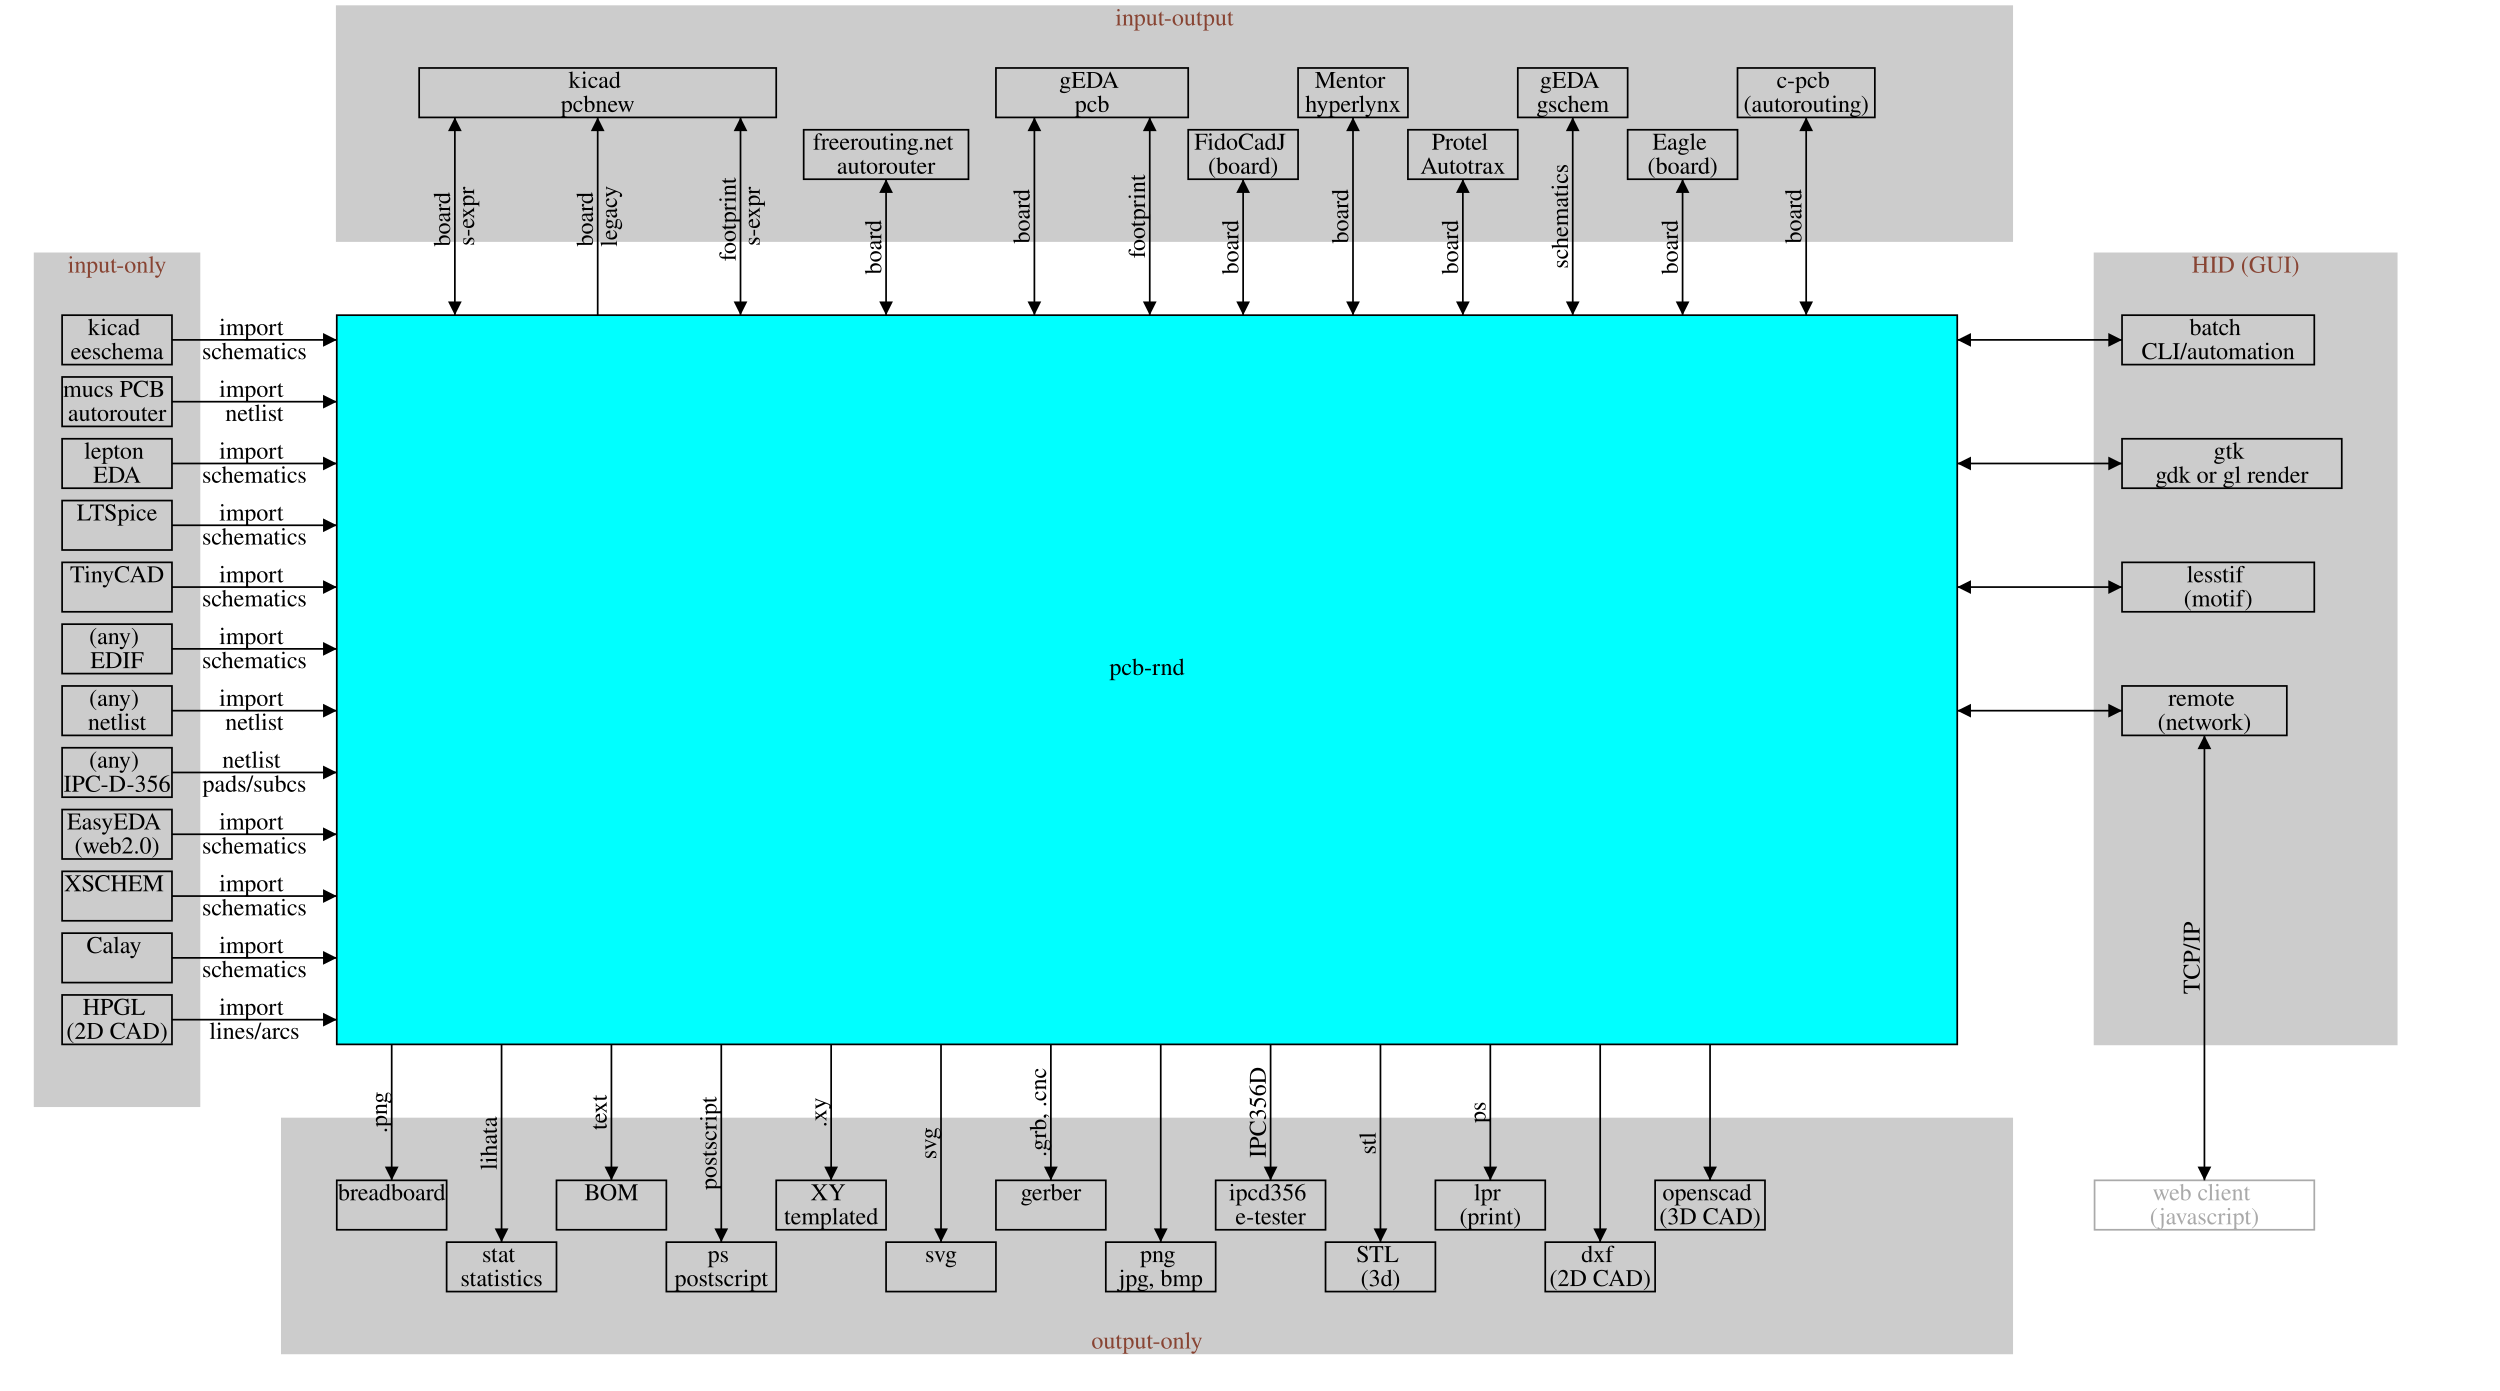
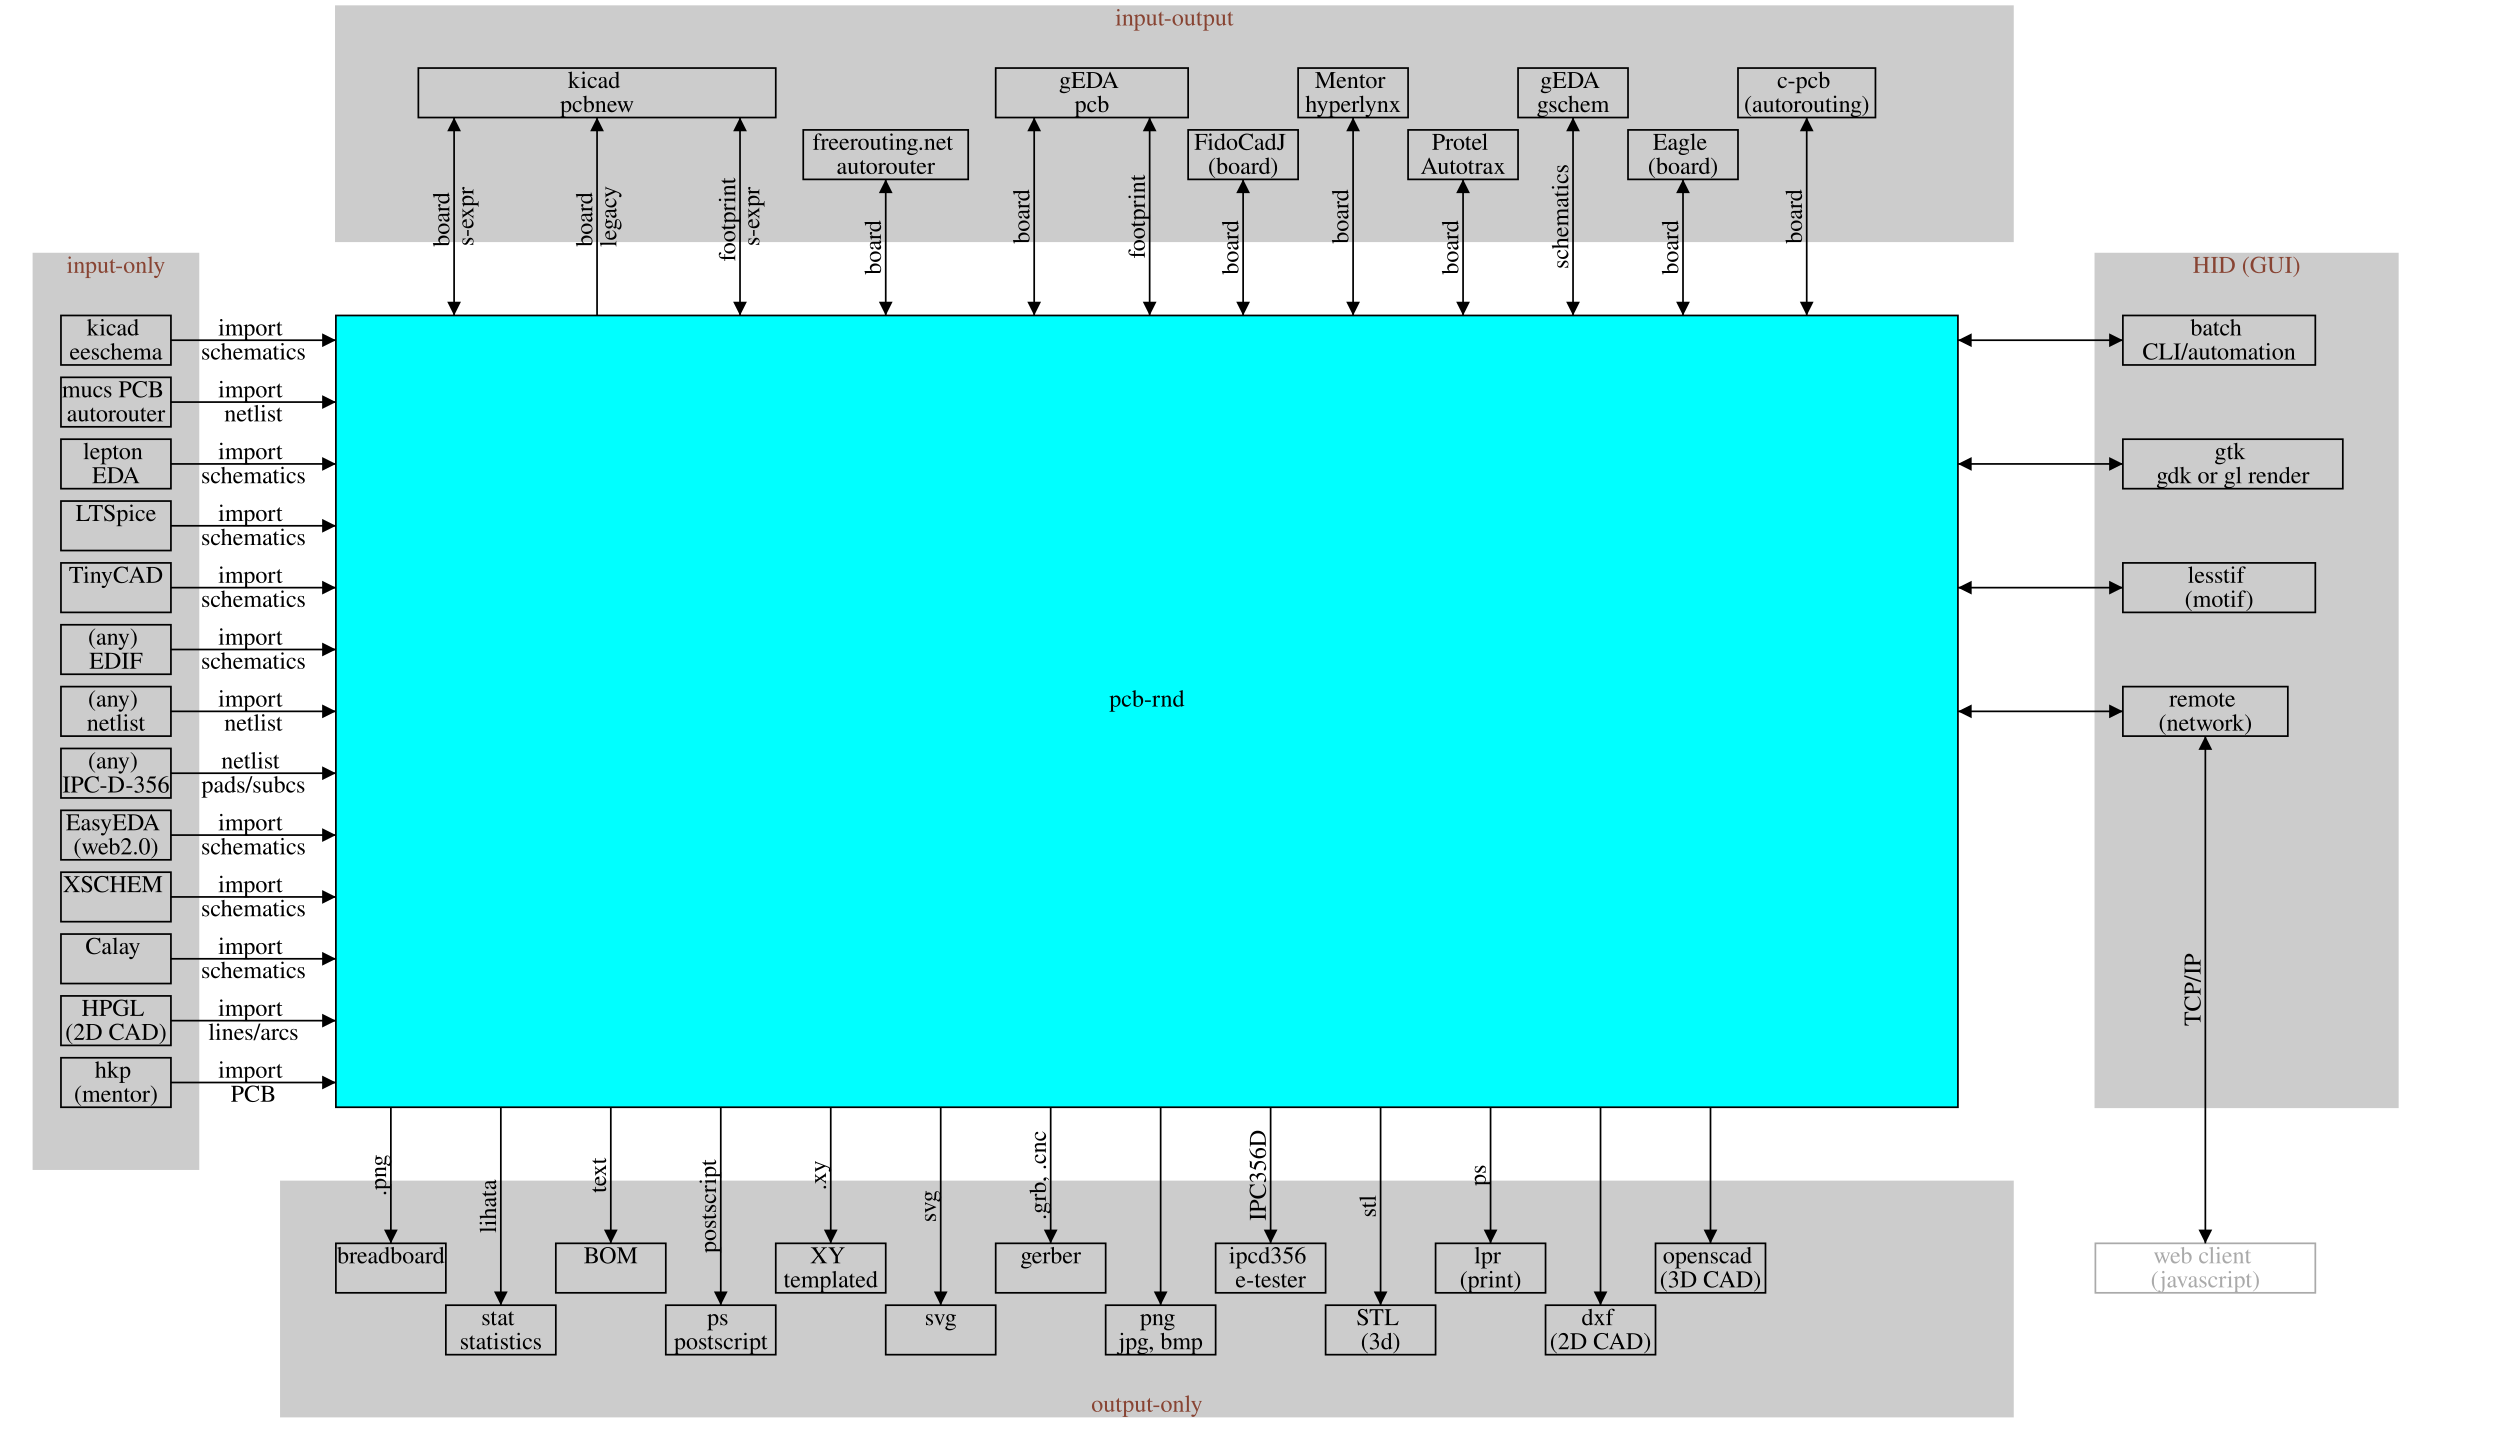
- <svg xmlns="http://www.w3.org/2000/svg" width="1424pt" height="792pt" viewBox="-8 -18 1432 810">
+ <svg xmlns="http://www.w3.org/2000/svg" width="1424pt" height="828pt" viewBox="-8 -18 1432 846">
  <g>
    <marker id="ahs" viewBox="0 0 60 60" refX="0" refY="30" markerUnits="strokeWidth" markerWidth="8" markerHeight="10" orient="auto">
      <path d="M 60 0 L 0 30 L 60 60 z" />
    </marker>
    <marker id="ahe" viewBox="-60 0 60 60" refX="0" refY="30" markerUnits="strokeWidth" markerWidth="8" markerHeight="10" orient="auto">
      <g transform="scale(-1 1)">
        <path d="M 60 0 L 0 30 L 60 60 z" />
      </g>
    </marker>
-     <polygon fill="#00ffff" stroke="#000000" points="176,165.6 1120,165.6  1120,590.4 176,590.4" />
-     <text fill="#000000" text-anchor="middle" x="648" y="378" font-family="Times,serif" font-size="14.00">
+     <polygon fill="#00ffff" stroke="#000000" points="176,165.6 1120,165.6  1120,626.4 176,626.4" />
+     <text fill="#000000" text-anchor="middle" x="648" y="396" font-family="Times,serif" font-size="14.00">
      <tspan dy="-0.2em">pcb-rnd</tspan>
    </text>
-     <polygon fill="#cccccc" stroke="#cccccc" points="144,633.6 1152,633.6  1152,770.4 144,770.4" />
-     <text fill="#884433" text-anchor="middle" x="648" y="770.4" font-family="Times,serif" font-size="14.00">
+     <polygon fill="#cccccc" stroke="#cccccc" points="144,669.6 1152,669.6  1152,806.4 144,806.4" />
+     <text fill="#884433" text-anchor="middle" x="648" y="806.4" font-family="Times,serif" font-size="14.00">
      <tspan dy="-0.2em">output-only</tspan>
    </text>
    <polygon fill="#cccccc" stroke="#cccccc" points="176,-14.4 1152,-14.4  1152,122.4 176,122.4" />
    <text fill="#884433" text-anchor="middle" x="664" y="-14.4" font-family="Times,serif" font-size="14.00">
      <tspan dy="0.8em">input-output</tspan>
    </text>
-     <polygon fill="#cccccc" stroke="#cccccc" points="1200,129.6 1376,129.6  1376,590.4 1200,590.4" />
+     <polygon fill="#cccccc" stroke="#cccccc" points="1200,129.6 1376,129.6  1376,626.4 1200,626.4" />
    <text fill="#884433" text-anchor="middle" x="1288" y="129.6" font-family="Times,serif" font-size="14.00">
      <tspan dy="0.8em">HID (GUI)</tspan>
    </text>
-     <polygon fill="#cccccc" stroke="#cccccc" points="0,129.6 96,129.6  96,626.4 0,626.4" />
+     <polygon fill="#cccccc" stroke="#cccccc" points="0,129.6 96,129.6  96,662.4 0,662.4" />
    <text fill="#884433" text-anchor="middle" x="48" y="129.6" font-family="Times,serif" font-size="14.00">
      <tspan dy="0.8em">input-only</tspan>
    </text>
    <polygon fill="none" stroke="#000000" points="224,21.6 432,21.6  432,50.4 224,50.4" />
    <text fill="#000000" text-anchor="middle" x="328" y="36" font-family="Times,serif" font-size="14.00">
      <tspan dy="-0.2em">kicad</tspan>
      <tspan x="328" dy="1em">pcbnew</tspan>
    </text>
    <polygon fill="none" stroke="#000000" points="1216,237.6 1344,237.6  1344,266.4 1216,266.4" />
    <text fill="#000000" text-anchor="middle" x="1280" y="252" font-family="Times,serif" font-size="14.00">
      <tspan dy="-0.2em">gtk</tspan>
      <tspan x="1280" dy="1em">gdk or gl render</tspan>
    </text>
-     <polygon fill="none" stroke="#aaaaaa" points="1200,669.6 1328,669.6  1328,698.4 1200,698.4" />
-     <text fill="#aaaaaa" text-anchor="middle" x="1264" y="684" font-family="Times,serif" font-size="14.00">
+     <polygon fill="none" stroke="#aaaaaa" points="1200,705.6 1328,705.6  1328,734.4 1200,734.4" />
+     <text fill="#aaaaaa" text-anchor="middle" x="1264" y="720" font-family="Times,serif" font-size="14.00">
      <tspan dy="-0.2em">web client</tspan>
      <tspan x="1264" dy="1em">(javascript)</tspan>
    </text>
    <polygon fill="none" stroke="#000000" points="1216,165.6 1328,165.6  1328,194.4 1216,194.4" />
    <text fill="#000000" text-anchor="middle" x="1272" y="180" font-family="Times,serif" font-size="14.00">
      <tspan dy="-0.2em">batch</tspan>
      <tspan x="1272" dy="1em">CLI/automation</tspan>
    </text>
    <polygon fill="none" stroke="#000000" points="1216,309.6 1328,309.6  1328,338.4 1216,338.4" />
    <text fill="#000000" text-anchor="middle" x="1272" y="324" font-family="Times,serif" font-size="14.00">
      <tspan dy="-0.2em">lesstif</tspan>
      <tspan x="1272" dy="1em">(motif)</tspan>
    </text>
    <polygon fill="none" stroke="#000000" points="560,21.6 672,21.6  672,50.4 560,50.4" />
    <text fill="#000000" text-anchor="middle" x="616" y="36" font-family="Times,serif" font-size="14.00">
      <tspan dy="-0.2em">gEDA</tspan>
      <tspan x="616" dy="1em">pcb</tspan>
    </text>
    <polygon fill="none" stroke="#000000" points="1216,381.6 1312,381.6  1312,410.4 1216,410.4" />
    <text fill="#000000" text-anchor="middle" x="1264" y="396" font-family="Times,serif" font-size="14.00">
      <tspan dy="-0.2em">remote</tspan>
      <tspan x="1264" dy="1em">(network)</tspan>
    </text>
    <polygon fill="none" stroke="#000000" points="448,57.6 544,57.6  544,86.4 448,86.4" />
    <text fill="#000000" text-anchor="middle" x="496" y="72" font-family="Times,serif" font-size="14.00">
      <tspan dy="-0.2em">freerouting.net</tspan>
      <tspan x="496" dy="1em">autorouter</tspan>
    </text>
    <polygon fill="none" stroke="#000000" points="992,21.6 1072,21.6  1072,50.4 992,50.4" />
    <text fill="#000000" text-anchor="middle" x="1032" y="36" font-family="Times,serif" font-size="14.00">
      <tspan dy="-0.2em">c-pcb</tspan>
      <tspan x="1032" dy="1em">(autorouting)</tspan>
    </text>
    <polygon fill="none" stroke="#000000" points="16,417.6 80,417.6  80,446.4 16,446.4" />
    <text fill="#000000" text-anchor="middle" x="48" y="432" font-family="Times,serif" font-size="14.00">
      <tspan dy="-0.2em">(any)</tspan>
      <tspan x="48" dy="1em">IPC-D-356</tspan>
    </text>
    <polygon fill="none" stroke="#000000" points="16,345.6 80,345.6  80,374.4 16,374.4" />
    <text fill="#000000" text-anchor="middle" x="48" y="360" font-family="Times,serif" font-size="14.00">
      <tspan dy="-0.2em">(any)</tspan>
      <tspan x="48" dy="1em">EDIF</tspan>
    </text>
    <polygon fill="none" stroke="#000000" points="16,309.6 80,309.6  80,338.4 16,338.4" />
    <text fill="#000000" text-anchor="middle" x="48" y="324" font-family="Times,serif" font-size="14.00">
      <tspan dy="-0.2em">TinyCAD</tspan>
    </text>
    <polygon fill="none" stroke="#000000" points="16,525.6 80,525.6  80,554.4 16,554.4" />
    <text fill="#000000" text-anchor="middle" x="48" y="540" font-family="Times,serif" font-size="14.00">
      <tspan dy="-0.2em">Calay</tspan>
      <tspan x="48" dy="1em" />
    </text>
    <polygon fill="none" stroke="#000000" points="16,201.6 80,201.6  80,230.4 16,230.4" />
    <text fill="#000000" text-anchor="middle" x="48" y="216" font-family="Times,serif" font-size="14.00">
      <tspan dy="-0.2em">mucs PCB</tspan>
      <tspan x="48" dy="1em">autorouter</tspan>
    </text>
    <polygon fill="none" stroke="#000000" points="16,489.6 80,489.6  80,518.4 16,518.4" />
    <text fill="#000000" text-anchor="middle" x="48" y="504" font-family="Times,serif" font-size="14.00">
      <tspan dy="-0.2em">XSCHEM</tspan>
      <tspan x="48" dy="1em" />
    </text>
    <polygon fill="none" stroke="#000000" points="16,273.6 80,273.6  80,302.4 16,302.4" />
    <text fill="#000000" text-anchor="middle" x="48" y="288" font-family="Times,serif" font-size="14.00">
      <tspan dy="-0.2em">LTSpice</tspan>
    </text>
    <polygon fill="none" stroke="#000000" points="16,237.6 80,237.6  80,266.4 16,266.4" />
    <text fill="#000000" text-anchor="middle" x="48" y="252" font-family="Times,serif" font-size="14.00">
      <tspan dy="-0.2em">lepton</tspan>
      <tspan x="48" dy="1em">EDA</tspan>
    </text>
    <polygon fill="none" stroke="#000000" points="16,453.6 80,453.6  80,482.4 16,482.4" />
    <text fill="#000000" text-anchor="middle" x="48" y="468" font-family="Times,serif" font-size="14.00">
      <tspan dy="-0.2em">EasyEDA</tspan>
      <tspan x="48" dy="1em">(web2.0)</tspan>
    </text>
    <polygon fill="none" stroke="#000000" points="16,165.6 80,165.6  80,194.4 16,194.4" />
    <text fill="#000000" text-anchor="middle" x="48" y="180" font-family="Times,serif" font-size="14.00">
      <tspan dy="-0.2em">kicad</tspan>
      <tspan x="48" dy="1em">eeschema</tspan>
    </text>
    <polygon fill="none" stroke="#000000" points="16,381.6 80,381.6  80,410.4 16,410.4" />
    <text fill="#000000" text-anchor="middle" x="48" y="396" font-family="Times,serif" font-size="14.00">
      <tspan dy="-0.2em">(any)</tspan>
      <tspan x="48" dy="1em">netlist</tspan>
    </text>
    <polygon fill="none" stroke="#000000" points="736,21.6 800,21.6  800,50.4 736,50.4" />
    <text fill="#000000" text-anchor="middle" x="768" y="36" font-family="Times,serif" font-size="14.00">
      <tspan dy="-0.2em">Mentor</tspan>
      <tspan x="768" dy="1em">hyperlynx</tspan>
    </text>
    <polygon fill="none" stroke="#000000" points="864,21.6 928,21.6  928,50.4 864,50.4" />
    <text fill="#000000" text-anchor="middle" x="896" y="36" font-family="Times,serif" font-size="14.00">
      <tspan dy="-0.2em">gEDA</tspan>
      <tspan x="896" dy="1em">gschem</tspan>
    </text>
    <polygon fill="none" stroke="#000000" points="928,57.6 992,57.6  992,86.4 928,86.4" />
    <text fill="#000000" text-anchor="middle" x="960" y="72" font-family="Times,serif" font-size="14.00">
      <tspan dy="-0.2em">Eagle</tspan>
      <tspan x="960" dy="1em">(board)</tspan>
    </text>
    <polygon fill="none" stroke="#000000" points="672,57.6 736,57.6  736,86.4 672,86.4" />
    <text fill="#000000" text-anchor="middle" x="704" y="72" font-family="Times,serif" font-size="14.00">
      <tspan dy="-0.2em">FidoCadJ</tspan>
      <tspan x="704" dy="1em">(board)</tspan>
    </text>
    <polygon fill="none" stroke="#000000" points="800,57.6 864,57.6  864,86.4 800,86.4" />
    <text fill="#000000" text-anchor="middle" x="832" y="72" font-family="Times,serif" font-size="14.00">
      <tspan dy="-0.2em">Protel</tspan>
      <tspan x="832" dy="1em">Autotrax</tspan>
    </text>
    <polygon fill="none" stroke="#000000" points="16,561.6 80,561.6  80,590.4 16,590.4" />
    <text fill="#000000" text-anchor="middle" x="48" y="576" font-family="Times,serif" font-size="14.00">
      <tspan dy="-0.2em">HPGL</tspan>
      <tspan x="48" dy="1em">(2D CAD)</tspan>
    </text>
-     <polygon fill="none" stroke="#000000" points="560,669.6 624,669.6  624,698.4 560,698.4" />
-     <text fill="#000000" text-anchor="middle" x="592" y="684" font-family="Times,serif" font-size="14.00">
+     <polygon fill="none" stroke="#000000" points="560,705.6 624,705.6  624,734.4 560,734.4" />
+     <text fill="#000000" text-anchor="middle" x="592" y="720" font-family="Times,serif" font-size="14.00">
      <tspan dy="-0.2em">gerber</tspan>
    </text>
-     <polygon fill="none" stroke="#000000" points="496,705.6 560,705.6  560,734.4 496,734.4" />
-     <text fill="#000000" text-anchor="middle" x="528" y="720" font-family="Times,serif" font-size="14.00">
+     <polygon fill="none" stroke="#000000" points="496,741.6 560,741.6  560,770.4 496,770.4" />
+     <text fill="#000000" text-anchor="middle" x="528" y="756" font-family="Times,serif" font-size="14.00">
      <tspan dy="-0.2em">svg</tspan>
    </text>
-     <polygon fill="none" stroke="#000000" points="752,705.6 816,705.6  816,734.4 752,734.4" />
-     <text fill="#000000" text-anchor="middle" x="784" y="720" font-family="Times,serif" font-size="14.00">
+     <polygon fill="none" stroke="#000000" points="752,741.6 816,741.6  816,770.4 752,770.4" />
+     <text fill="#000000" text-anchor="middle" x="784" y="756" font-family="Times,serif" font-size="14.00">
      <tspan dy="-0.2em">STL</tspan>
      <tspan x="784" dy="1em">(3d)</tspan>
    </text>
-     <polygon fill="none" stroke="#000000" points="880,705.6 944,705.6  944,734.4 880,734.4" />
-     <text fill="#000000" text-anchor="middle" x="912" y="720" font-family="Times,serif" font-size="14.00">
+     <polygon fill="none" stroke="#000000" points="16,597.6 80,597.6  80,626.4 16,626.4" />
+     <text fill="#000000" text-anchor="middle" x="48" y="612" font-family="Times,serif" font-size="14.00">
+       <tspan dy="-0.2em">hkp</tspan>
+       <tspan x="48" dy="1em">(mentor)</tspan>
+     </text>
+     <polygon fill="none" stroke="#000000" points="880,741.6 944,741.6  944,770.4 880,770.4" />
+     <text fill="#000000" text-anchor="middle" x="912" y="756" font-family="Times,serif" font-size="14.00">
      <tspan dy="-0.2em">dxf</tspan>
      <tspan x="912" dy="1em">(2D CAD)</tspan>
    </text>
-     <polygon fill="none" stroke="#000000" points="432,669.6 496,669.6  496,698.4 432,698.4" />
-     <text fill="#000000" text-anchor="middle" x="464" y="684" font-family="Times,serif" font-size="14.00">
+     <polygon fill="none" stroke="#000000" points="432,705.6 496,705.6  496,734.4 432,734.4" />
+     <text fill="#000000" text-anchor="middle" x="464" y="720" font-family="Times,serif" font-size="14.00">
      <tspan dy="-0.2em">XY</tspan>
      <tspan x="464" dy="1em">templated</tspan>
    </text>
-     <polygon fill="none" stroke="#000000" points="944,669.6 1008,669.6  1008,698.4 944,698.4" />
-     <text fill="#000000" text-anchor="middle" x="976" y="684" font-family="Times,serif" font-size="14.00">
+     <polygon fill="none" stroke="#000000" points="944,705.6 1008,705.6  1008,734.4 944,734.4" />
+     <text fill="#000000" text-anchor="middle" x="976" y="720" font-family="Times,serif" font-size="14.00">
      <tspan dy="-0.2em">openscad</tspan>
      <tspan x="976" dy="1em">(3D CAD)</tspan>
    </text>
-     <polygon fill="none" stroke="#000000" points="816,669.6 880,669.6  880,698.4 816,698.4" />
-     <text fill="#000000" text-anchor="middle" x="848" y="684" font-family="Times,serif" font-size="14.00">
+     <polygon fill="none" stroke="#000000" points="816,705.6 880,705.6  880,734.4 816,734.4" />
+     <text fill="#000000" text-anchor="middle" x="848" y="720" font-family="Times,serif" font-size="14.00">
      <tspan dy="-0.2em">lpr</tspan>
      <tspan x="848" dy="1em">(print)</tspan>
    </text>
-     <polygon fill="none" stroke="#000000" points="688,669.6 752,669.6  752,698.4 688,698.4" />
-     <text fill="#000000" text-anchor="middle" x="720" y="684" font-family="Times,serif" font-size="14.00">
+     <polygon fill="none" stroke="#000000" points="688,705.6 752,705.6  752,734.4 688,734.4" />
+     <text fill="#000000" text-anchor="middle" x="720" y="720" font-family="Times,serif" font-size="14.00">
      <tspan dy="-0.2em">ipcd356</tspan>
      <tspan x="720" dy="1em">e-tester</tspan>
    </text>
-     <polygon fill="none" stroke="#000000" points="624,705.6 688,705.6  688,734.4 624,734.4" />
-     <text fill="#000000" text-anchor="middle" x="656" y="720" font-family="Times,serif" font-size="14.00">
+     <polygon fill="none" stroke="#000000" points="624,741.6 688,741.6  688,770.4 624,770.4" />
+     <text fill="#000000" text-anchor="middle" x="656" y="756" font-family="Times,serif" font-size="14.00">
      <tspan dy="-0.2em">png</tspan>
      <tspan x="656" dy="1em">jpg, bmp</tspan>
    </text>
-     <polygon fill="none" stroke="#000000" points="176,669.6 240,669.6  240,698.4 176,698.4" />
-     <text fill="#000000" text-anchor="middle" x="208" y="684" font-family="Times,serif" font-size="14.00">
+     <polygon fill="none" stroke="#000000" points="176,705.6 240,705.6  240,734.4 176,734.4" />
+     <text fill="#000000" text-anchor="middle" x="208" y="720" font-family="Times,serif" font-size="14.00">
      <tspan dy="-0.2em">breadboard</tspan>
    </text>
-     <polygon fill="none" stroke="#000000" points="368,705.6 432,705.6  432,734.4 368,734.4" />
-     <text fill="#000000" text-anchor="middle" x="400" y="720" font-family="Times,serif" font-size="14.00">
+     <polygon fill="none" stroke="#000000" points="368,741.6 432,741.6  432,770.4 368,770.4" />
+     <text fill="#000000" text-anchor="middle" x="400" y="756" font-family="Times,serif" font-size="14.00">
      <tspan dy="-0.2em">ps</tspan>
      <tspan x="400" dy="1em">postscript</tspan>
    </text>
-     <polygon fill="none" stroke="#000000" points="304,669.6 368,669.6  368,698.4 304,698.4" />
-     <text fill="#000000" text-anchor="middle" x="336" y="684" font-family="Times,serif" font-size="14.00">
+     <polygon fill="none" stroke="#000000" points="304,705.6 368,705.6  368,734.4 304,734.4" />
+     <text fill="#000000" text-anchor="middle" x="336" y="720" font-family="Times,serif" font-size="14.00">
      <tspan dy="-0.2em">BOM</tspan>
    </text>
-     <polygon fill="none" stroke="#000000" points="240,705.6 304,705.6  304,734.4 240,734.4" />
-     <text fill="#000000" text-anchor="middle" x="272" y="720" font-family="Times,serif" font-size="14.00">
+     <polygon fill="none" stroke="#000000" points="240,741.6 304,741.6  304,770.4 240,770.4" />
+     <text fill="#000000" text-anchor="middle" x="272" y="756" font-family="Times,serif" font-size="14.00">
      <tspan dy="-0.2em">stat</tspan>
      <tspan x="272" dy="1em">statistics</tspan>
    </text>
-     <line marker-end="url(#ahe)" x1="592" y1="590.4" x2="592" y2="669.6" stroke="#000000" />
-     <g transform="rotate(-90 592 630)">
-       <text fill="#000000" text-anchor="middle" x="592" y="630" font-family="Times,serif" font-size="14.00">
+     <line marker-end="url(#ahe)" x1="336" y1="626.4" x2="336" y2="705.6" stroke="#000000" />
+     <g transform="rotate(-90 336 666)">
+       <text fill="#000000" text-anchor="middle" x="336" y="666" font-family="Times,serif" font-size="14.00">
+         <tspan dy="-0.2em">text</tspan>
+       </text>
+     </g>
+     <line marker-end="url(#ahe)" x1="464" y1="626.4" x2="464" y2="705.6" stroke="#000000" />
+     <g transform="rotate(-90 464 666)">
+       <text fill="#000000" text-anchor="middle" x="464" y="666" font-family="Times,serif" font-size="14.00">
+         <tspan dy="-0.2em">.xy</tspan>
+       </text>
+     </g>
+     <line marker-end="url(#ahe)" x1="720" y1="626.4" x2="720" y2="705.6" stroke="#000000" />
+     <g transform="rotate(-90 720 666)">
+       <text fill="#000000" text-anchor="middle" x="720" y="666" font-family="Times,serif" font-size="14.00">
+         <tspan dy="-0.2em">IPC356D</tspan>
+       </text>
+     </g>
+     <line marker-end="url(#ahe)" x1="592" y1="626.4" x2="592" y2="705.6" stroke="#000000" />
+     <g transform="rotate(-90 592 666)">
+       <text fill="#000000" text-anchor="middle" x="592" y="666" font-family="Times,serif" font-size="14.00">
        <tspan dy="-0.2em">.grb, .cnc</tspan>
      </text>
    </g>
-     <line marker-end="url(#ahe)" x1="784" y1="590.4" x2="784" y2="705.6" stroke="#000000" />
-     <g transform="rotate(-90 784 648)">
-       <text fill="#000000" text-anchor="middle" x="784" y="648" font-family="Times,serif" font-size="14.00">
+     <line marker-end="url(#ahe)" x1="912" y1="626.4" x2="912" y2="741.6" stroke="#000000" />
+     <line marker-end="url(#ahe)" marker-start="url(#ahs)" x1="704" y1="86.4" x2="704" y2="165.6" stroke="#000000" />
+     <g transform="rotate(-90 704 126)">
+       <text fill="#000000" text-anchor="middle" x="704" y="126" font-family="Times,serif" font-size="14.00">
+         <tspan dy="-0.2em">board</tspan>
+       </text>
+     </g>
+     <line marker-end="url(#ahe)" x1="784" y1="626.4" x2="784" y2="741.6" stroke="#000000" />
+     <g transform="rotate(-90 784 684)">
+       <text fill="#000000" text-anchor="middle" x="784" y="684" font-family="Times,serif" font-size="14.00">
        <tspan dy="-0.2em">stl</tspan>
      </text>
    </g>
+     <line marker-end="url(#ahe)" x1="976" y1="626.4" x2="976" y2="705.6" stroke="#000000" />
    <line marker-end="url(#ahe)" x1="80" y1="180" x2="176" y2="180" stroke="#000000" />
    <text fill="#000000" text-anchor="middle" x="128" y="180" font-family="Times,serif" font-size="14.00">
      <tspan dy="-0.2em">import</tspan>
      <tspan x="128" dy="1em">schematics</tspan>
    </text>
+     <line marker-end="url(#ahe)" marker-start="url(#ahs)" x1="1032" y1="50.4" x2="1032" y2="165.6" stroke="#000000" />
+     <g transform="rotate(-90 1032 108)">
+       <text fill="#000000" text-anchor="middle" x="1032" y="108" font-family="Times,serif" font-size="14.00">
+         <tspan dy="-0.2em">board</tspan>
+       </text>
+     </g>
+     <line marker-end="url(#ahe)" x1="528" y1="626.4" x2="528" y2="741.6" stroke="#000000" />
+     <g transform="rotate(-90 528 684)">
+       <text fill="#000000" text-anchor="middle" x="528" y="684" font-family="Times,serif" font-size="14.00">
+         <tspan dy="-0.2em">svg</tspan>
+       </text>
+     </g>
+     <line marker-end="url(#ahe)" marker-start="url(#ahs)" x1="832" y1="86.4" x2="832" y2="165.6" stroke="#000000" />
+     <g transform="rotate(-90 832 126)">
+       <text fill="#000000" text-anchor="middle" x="832" y="126" font-family="Times,serif" font-size="14.00">
+         <tspan dy="-0.2em">board</tspan>
+       </text>
+     </g>
+     <line marker-end="url(#ahe)" x1="272" y1="626.4" x2="272" y2="741.6" stroke="#000000" />
+     <g transform="rotate(-90 272 684)">
+       <text fill="#000000" text-anchor="middle" x="272" y="684" font-family="Times,serif" font-size="14.00">
+         <tspan dy="-0.2em">lihata</tspan>
+       </text>
+     </g>
+     <line marker-end="url(#ahe)" x1="848" y1="626.4" x2="848" y2="705.6" stroke="#000000" />
+     <g transform="rotate(-90 848 666)">
+       <text fill="#000000" text-anchor="middle" x="848" y="666" font-family="Times,serif" font-size="14.00">
+         <tspan dy="-0.2em">ps</tspan>
+       </text>
+     </g>
+     <line marker-end="url(#ahe)" marker-start="url(#ahs)" x1="1120" y1="180" x2="1216" y2="180" stroke="#000000" />
+     <line marker-end="url(#ahe)" x1="80" y1="252" x2="176" y2="252" stroke="#000000" />
+     <text fill="#000000" text-anchor="middle" x="128" y="252" font-family="Times,serif" font-size="14.00">
+       <tspan dy="-0.2em">import</tspan>
+       <tspan x="128" dy="1em">schematics</tspan>
+     </text>
+     <line marker-end="url(#ahe)" x1="656" y1="626.4" x2="656" y2="741.6" stroke="#000000" />
    <line marker-end="url(#ahe)" marker-start="url(#ahs)" x1="960" y1="86.4" x2="960" y2="165.6" stroke="#000000" />
    <g transform="rotate(-90 960 126)">
      <text fill="#000000" text-anchor="middle" x="960" y="126" font-family="Times,serif" font-size="14.00">
        <tspan dy="-0.2em">board</tspan>
      </text>
    </g>
-     <line marker-end="url(#ahe)" x1="272" y1="590.4" x2="272" y2="705.6" stroke="#000000" />
-     <g transform="rotate(-90 272 648)">
-       <text fill="#000000" text-anchor="middle" x="272" y="648" font-family="Times,serif" font-size="14.00">
-         <tspan dy="-0.2em">lihata</tspan>
-       </text>
-     </g>
-     <line marker-end="url(#ahe)" x1="848" y1="590.4" x2="848" y2="669.6" stroke="#000000" />
-     <g transform="rotate(-90 848 630)">
-       <text fill="#000000" text-anchor="middle" x="848" y="630" font-family="Times,serif" font-size="14.00">
-         <tspan dy="-0.2em">ps</tspan>
-       </text>
-     </g>
-     <line marker-end="url(#ahe)" x1="720" y1="590.4" x2="720" y2="669.6" stroke="#000000" />
-     <g transform="rotate(-90 720 630)">
-       <text fill="#000000" text-anchor="middle" x="720" y="630" font-family="Times,serif" font-size="14.00">
-         <tspan dy="-0.2em">IPC356D</tspan>
-       </text>
-     </g>
-     <line marker-end="url(#ahe)" x1="656" y1="590.4" x2="656" y2="705.6" stroke="#000000" />
-     <line marker-end="url(#ahe)" marker-start="url(#ahs)" x1="1120" y1="324" x2="1216" y2="324" stroke="#000000" />
-     <line marker-end="url(#ahe)" marker-start="url(#ahs)" x1="1032" y1="50.4" x2="1032" y2="165.6" stroke="#000000" />
-     <g transform="rotate(-90 1032 108)">
-       <text fill="#000000" text-anchor="middle" x="1032" y="108" font-family="Times,serif" font-size="14.00">
-         <tspan dy="-0.2em">board</tspan>
-       </text>
-     </g>
-     <line marker-end="url(#ahe)" x1="400" y1="590.4" x2="400" y2="705.6" stroke="#000000" />
-     <g transform="rotate(-90 400 648)">
-       <text fill="#000000" text-anchor="middle" x="400" y="648" font-family="Times,serif" font-size="14.00">
+     <line marker-end="url(#ahe)" x1="400" y1="626.4" x2="400" y2="741.6" stroke="#000000" />
+     <g transform="rotate(-90 400 684)">
+       <text fill="#000000" text-anchor="middle" x="400" y="684" font-family="Times,serif" font-size="14.00">
        <tspan dy="-0.2em">postscript</tspan>
      </text>
    </g>
-     <line marker-end="url(#ahe)" x1="912" y1="590.4" x2="912" y2="705.6" stroke="#000000" />
-     <line marker-end="url(#ahe)" marker-start="url(#ahs)" x1="1120" y1="396" x2="1216" y2="396" stroke="#000000" />
+     <line marker-end="url(#ahe)" marker-start="url(#ahs)" x1="1264" y1="410.4" x2="1264" y2="705.6" stroke="#000000" />
+     <g transform="rotate(-90 1264 558)">
+       <text fill="#000000" text-anchor="middle" x="1264" y="558" font-family="Times,serif" font-size="14.00">
+         <tspan dy="-0.2em">TCP/IP</tspan>
+       </text>
+     </g>
+     <line marker-end="url(#ahe)" marker-start="url(#ahs)" x1="1120" y1="252" x2="1216" y2="252" stroke="#000000" />
+     <line marker-end="url(#ahe)" x1="80" y1="360" x2="176" y2="360" stroke="#000000" />
+     <text fill="#000000" text-anchor="middle" x="128" y="360" font-family="Times,serif" font-size="14.00">
+       <tspan dy="-0.2em">import</tspan>
+       <tspan x="128" dy="1em">schematics</tspan>
+     </text>
    <line marker-end="url(#ahe)" x1="80" y1="288" x2="176" y2="288" stroke="#000000" />
    <text fill="#000000" text-anchor="middle" x="128" y="288" font-family="Times,serif" font-size="14.00">
      <tspan dy="-0.2em">import</tspan>
      <tspan x="128" dy="1em">schematics</tspan>
    </text>
-     <line marker-end="url(#ahe)" x1="976" y1="590.4" x2="976" y2="669.6" stroke="#000000" />
-     <line marker-end="url(#ahe)" marker-start="url(#ahs)" x1="1120" y1="180" x2="1216" y2="180" stroke="#000000" />
+     <line marker-end="url(#ahe)" marker-start="url(#ahs)" x1="1120" y1="324" x2="1216" y2="324" stroke="#000000" />
    <line marker-end="url(#ahe)" x1="80" y1="216" x2="176" y2="216" stroke="#000000" />
    <text fill="#000000" text-anchor="middle" x="128" y="216" font-family="Times,serif" font-size="14.00">
      <tspan dy="-0.2em">import</tspan>
      <tspan x="128" dy="1em">netlist</tspan>
    </text>
-     <line marker-end="url(#ahe)" x1="528" y1="590.4" x2="528" y2="705.6" stroke="#000000" />
-     <g transform="rotate(-90 528 648)">
-       <text fill="#000000" text-anchor="middle" x="528" y="648" font-family="Times,serif" font-size="14.00">
-         <tspan dy="-0.2em">svg</tspan>
-       </text>
-     </g>
-     <line marker-end="url(#ahe)" marker-start="url(#ahs)" x1="1264" y1="410.4" x2="1264" y2="669.6" stroke="#000000" />
-     <g transform="rotate(-90 1264 540)">
-       <text fill="#000000" text-anchor="middle" x="1264" y="540" font-family="Times,serif" font-size="14.00">
-         <tspan dy="-0.2em">TCP/IP</tspan>
-       </text>
-     </g>
-     <line marker-end="url(#ahe)" marker-start="url(#ahs)" x1="1120" y1="252" x2="1216" y2="252" stroke="#000000" />
+     <line marker-end="url(#ahe)" x1="80" y1="396" x2="176" y2="396" stroke="#000000" />
+     <text fill="#000000" text-anchor="middle" x="128" y="396" font-family="Times,serif" font-size="14.00">
+       <tspan dy="-0.2em">import</tspan>
+       <tspan x="128" dy="1em">netlist</tspan>
+     </text>
+     <line marker-end="url(#ahe)" marker-start="url(#ahs)" x1="1120" y1="396" x2="1216" y2="396" stroke="#000000" />
    <line marker-end="url(#ahe)" x1="80" y1="324" x2="176" y2="324" stroke="#000000" />
    <text fill="#000000" text-anchor="middle" x="128" y="324" font-family="Times,serif" font-size="14.00">
      <tspan dy="-0.2em">import</tspan>
      <tspan x="128" dy="1em">schematics</tspan>
    </text>
-     <line marker-end="url(#ahe)" x1="80" y1="252" x2="176" y2="252" stroke="#000000" />
-     <text fill="#000000" text-anchor="middle" x="128" y="252" font-family="Times,serif" font-size="14.00">
+     <line marker-end="url(#ahe)" x1="80" y1="504" x2="176" y2="504" stroke="#000000" />
+     <text fill="#000000" text-anchor="middle" x="128" y="504" font-family="Times,serif" font-size="14.00">
      <tspan dy="-0.2em">import</tspan>
      <tspan x="128" dy="1em">schematics</tspan>
    </text>
    <line marker-end="url(#ahe)" x1="80" y1="432" x2="176" y2="432" stroke="#000000" />
    <text fill="#000000" text-anchor="middle" x="128" y="432" font-family="Times,serif" font-size="14.00">
      <tspan dy="-0.2em">netlist</tspan>
      <tspan x="128" dy="1em">pads/subcs</tspan>
    </text>
-     <line marker-end="url(#ahe)" x1="80" y1="360" x2="176" y2="360" stroke="#000000" />
-     <text fill="#000000" text-anchor="middle" x="128" y="360" font-family="Times,serif" font-size="14.00">
-       <tspan dy="-0.2em">import</tspan>
-       <tspan x="128" dy="1em">schematics</tspan>
+     <line marker-end="url(#ahe)" x1="80" y1="612" x2="176" y2="612" stroke="#000000" />
+     <text fill="#000000" text-anchor="middle" x="128" y="612" font-family="Times,serif" font-size="14.00">
+       <tspan dy="-0.2em">import</tspan>
+       <tspan x="128" dy="1em">PCB</tspan>
    </text>
    <line marker-end="url(#ahe)" x1="80" y1="540" x2="176" y2="540" stroke="#000000" />
    <text fill="#000000" text-anchor="middle" x="128" y="540" font-family="Times,serif" font-size="14.00">
      <tspan dy="-0.2em">import</tspan>
      <tspan x="128" dy="1em">schematics</tspan>
    </text>
-     <line marker-end="url(#ahe)" x1="80" y1="468" x2="176" y2="468" stroke="#000000" />
-     <text fill="#000000" text-anchor="middle" x="128" y="468" font-family="Times,serif" font-size="14.00">
-       <tspan dy="-0.2em">import</tspan>
-       <tspan x="128" dy="1em">schematics</tspan>
-     </text>
-     <line marker-end="url(#ahe)" x1="80" y1="396" x2="176" y2="396" stroke="#000000" />
-     <text fill="#000000" text-anchor="middle" x="128" y="396" font-family="Times,serif" font-size="14.00">
-       <tspan dy="-0.2em">import</tspan>
-       <tspan x="128" dy="1em">netlist</tspan>
-     </text>
-     <line marker-end="url(#ahe)" marker-start="url(#ahs)" x1="768" y1="50.4" x2="768" y2="165.6" stroke="#000000" />
-     <g transform="rotate(-90 768 108)">
-       <text fill="#000000" text-anchor="middle" x="768" y="108" font-family="Times,serif" font-size="14.00">
-         <tspan dy="-0.2em">board</tspan>
-       </text>
-     </g>
-     <line marker-end="url(#ahe)" x1="80" y1="576" x2="176" y2="576" stroke="#000000" />
-     <text fill="#000000" text-anchor="middle" x="128" y="576" font-family="Times,serif" font-size="14.00">
-       <tspan dy="-0.2em">import</tspan>
-       <tspan x="128" dy="1em">lines/arcs</tspan>
-     </text>
-     <line marker-end="url(#ahe)" x1="80" y1="504" x2="176" y2="504" stroke="#000000" />
-     <text fill="#000000" text-anchor="middle" x="128" y="504" font-family="Times,serif" font-size="14.00">
-       <tspan dy="-0.2em">import</tspan>
-       <tspan x="128" dy="1em">schematics</tspan>
-     </text>
-     <line marker-end="url(#ahe)" x1="208" y1="590.4" x2="208" y2="669.6" stroke="#000000" />
-     <g transform="rotate(-90 208 630)">
-       <text fill="#000000" text-anchor="middle" x="208" y="630" font-family="Times,serif" font-size="14.00">
-         <tspan dy="-0.2em">.png</tspan>
-       </text>
-     </g>
    <line marker-end="url(#ahe)" marker-start="url(#ahs)" x1="896" y1="50.4" x2="896" y2="165.6" stroke="#000000" />
    <g transform="rotate(-90 896 108)">
      <text fill="#000000" text-anchor="middle" x="896" y="108" font-family="Times,serif" font-size="14.00">
        <tspan dy="-0.2em">schematics</tspan>
      </text>
    </g>
-     <line marker-end="url(#ahe)" marker-start="url(#ahs)" x1="244.8" y1="50.4" x2="244.8" y2="165.6" stroke="#000000" />
-     <g transform="rotate(-90 244.8 108)">
-       <text fill="#000000" text-anchor="middle" x="244.8" y="108" font-family="Times,serif" font-size="14.00">
-         <tspan dy="-0.2em">board</tspan>
-         <tspan x="244.8" dy="1em">s-expr</tspan>
-       </text>
-     </g>
-     <line marker-end="url(#ahe)" x1="336" y1="590.4" x2="336" y2="669.6" stroke="#000000" />
-     <g transform="rotate(-90 336 630)">
-       <text fill="#000000" text-anchor="middle" x="336" y="630" font-family="Times,serif" font-size="14.00">
-         <tspan dy="-0.2em">text</tspan>
-       </text>
-     </g>
+     <line marker-end="url(#ahe)" x1="80" y1="468" x2="176" y2="468" stroke="#000000" />
+     <text fill="#000000" text-anchor="middle" x="128" y="468" font-family="Times,serif" font-size="14.00">
+       <tspan dy="-0.2em">import</tspan>
+       <tspan x="128" dy="1em">schematics</tspan>
+     </text>
+     <line marker-end="url(#ahe)" x1="80" y1="576" x2="176" y2="576" stroke="#000000" />
+     <text fill="#000000" text-anchor="middle" x="128" y="576" font-family="Times,serif" font-size="14.00">
+       <tspan dy="-0.2em">import</tspan>
+       <tspan x="128" dy="1em">lines/arcs</tspan>
+     </text>
    <line marker-end="url(#ahe)" marker-start="url(#ahs)" x1="582.4" y1="50.4" x2="582.4" y2="165.6" stroke="#000000" />
    <g transform="rotate(-90 582.4 108)">
      <text fill="#000000" text-anchor="middle" x="582.4" y="108" font-family="Times,serif" font-size="14.00">
        <tspan dy="-0.2em">board</tspan>
      </text>
    </g>
-     <line marker-end="url(#ahe)" marker-start="url(#ahs)" x1="496" y1="86.4" x2="496" y2="165.6" stroke="#000000" />
-     <g transform="rotate(-90 496 126)">
-       <text fill="#000000" text-anchor="middle" x="496" y="126" font-family="Times,serif" font-size="14.00">
+     <line marker-end="url(#ahe)" x1="208" y1="626.4" x2="208" y2="705.6" stroke="#000000" />
+     <g transform="rotate(-90 208 666)">
+       <text fill="#000000" text-anchor="middle" x="208" y="666" font-family="Times,serif" font-size="14.00">
+         <tspan dy="-0.2em">.png</tspan>
+       </text>
+     </g>
+     <line marker-end="url(#ahe)" marker-start="url(#ahs)" x1="768" y1="50.4" x2="768" y2="165.6" stroke="#000000" />
+     <g transform="rotate(-90 768 108)">
+       <text fill="#000000" text-anchor="middle" x="768" y="108" font-family="Times,serif" font-size="14.00">
        <tspan dy="-0.2em">board</tspan>
      </text>
    </g>
    <line marker-start="url(#ahs)" x1="328" y1="50.4" x2="328" y2="165.6" stroke="#000000" />
    <g transform="rotate(-90 328 108)">
      <text fill="#000000" text-anchor="middle" x="328" y="108" font-family="Times,serif" font-size="14.00">
        <tspan dy="-0.2em">board</tspan>
        <tspan x="328" dy="1em">legacy</tspan>
-       </text>
-     </g>
-     <line marker-end="url(#ahe)" x1="464" y1="590.4" x2="464" y2="669.6" stroke="#000000" />
-     <g transform="rotate(-90 464 630)">
-       <text fill="#000000" text-anchor="middle" x="464" y="630" font-family="Times,serif" font-size="14.00">
-         <tspan dy="-0.2em">.xy</tspan>
      </text>
    </g>
    <line marker-end="url(#ahe)" marker-start="url(#ahs)" x1="649.6" y1="50.4" x2="649.6" y2="165.6" stroke="#000000" />
    <g transform="rotate(-90 649.6 108)">
      <text fill="#000000" text-anchor="middle" x="649.6" y="108" font-family="Times,serif" font-size="14.00">
        <tspan dy="-0.2em">footprint</tspan>
-       </text>
-     </g>
-     <line marker-end="url(#ahe)" marker-start="url(#ahs)" x1="704" y1="86.4" x2="704" y2="165.6" stroke="#000000" />
-     <g transform="rotate(-90 704 126)">
-       <text fill="#000000" text-anchor="middle" x="704" y="126" font-family="Times,serif" font-size="14.00">
-         <tspan dy="-0.2em">board</tspan>
      </text>
    </g>
    <line marker-end="url(#ahe)" marker-start="url(#ahs)" x1="411.2" y1="50.4" x2="411.2" y2="165.6" stroke="#000000" />
    <g transform="rotate(-90 411.2 108)">
      <text fill="#000000" text-anchor="middle" x="411.2" y="108" font-family="Times,serif" font-size="14.00">
        <tspan dy="-0.2em">footprint</tspan>
        <tspan x="411.2" dy="1em">s-expr</tspan>
      </text>
    </g>
-     <line marker-end="url(#ahe)" marker-start="url(#ahs)" x1="832" y1="86.4" x2="832" y2="165.6" stroke="#000000" />
-     <g transform="rotate(-90 832 126)">
-       <text fill="#000000" text-anchor="middle" x="832" y="126" font-family="Times,serif" font-size="14.00">
+     <line marker-end="url(#ahe)" marker-start="url(#ahs)" x1="244.8" y1="50.4" x2="244.8" y2="165.6" stroke="#000000" />
+     <g transform="rotate(-90 244.8 108)">
+       <text fill="#000000" text-anchor="middle" x="244.8" y="108" font-family="Times,serif" font-size="14.00">
+         <tspan dy="-0.2em">board</tspan>
+         <tspan x="244.8" dy="1em">s-expr</tspan>
+       </text>
+     </g>
+     <line marker-end="url(#ahe)" marker-start="url(#ahs)" x1="496" y1="86.4" x2="496" y2="165.6" stroke="#000000" />
+     <g transform="rotate(-90 496 126)">
+       <text fill="#000000" text-anchor="middle" x="496" y="126" font-family="Times,serif" font-size="14.00">
        <tspan dy="-0.2em">board</tspan>
      </text>
    </g>
  </g>
</svg>
